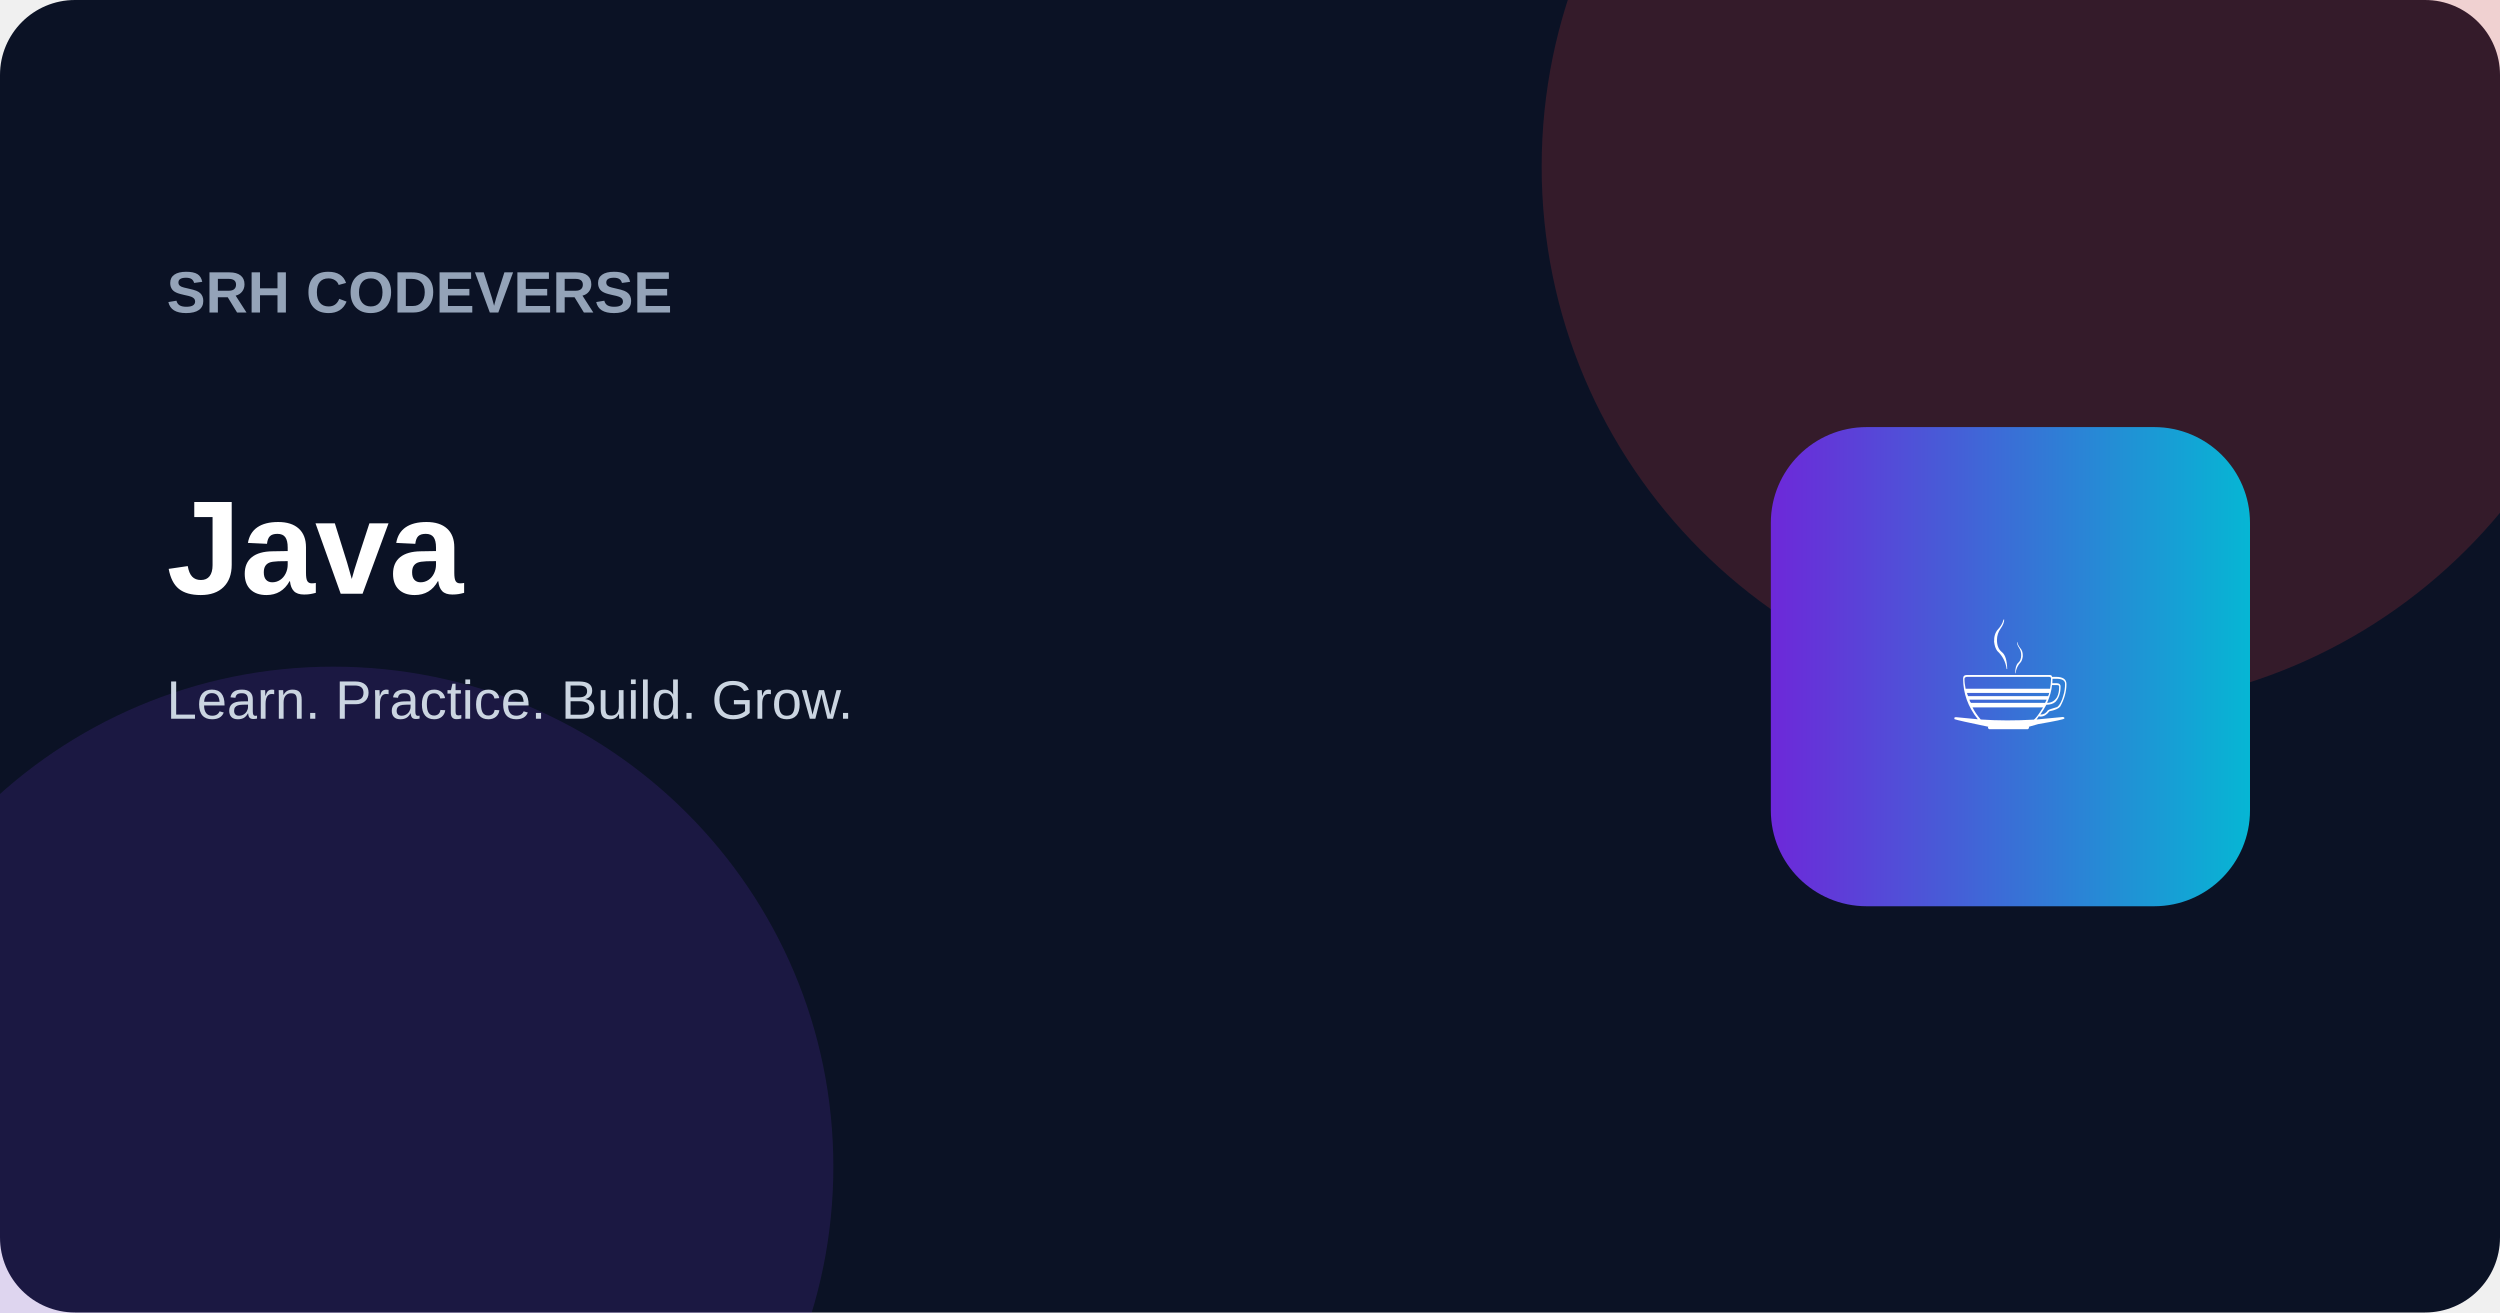
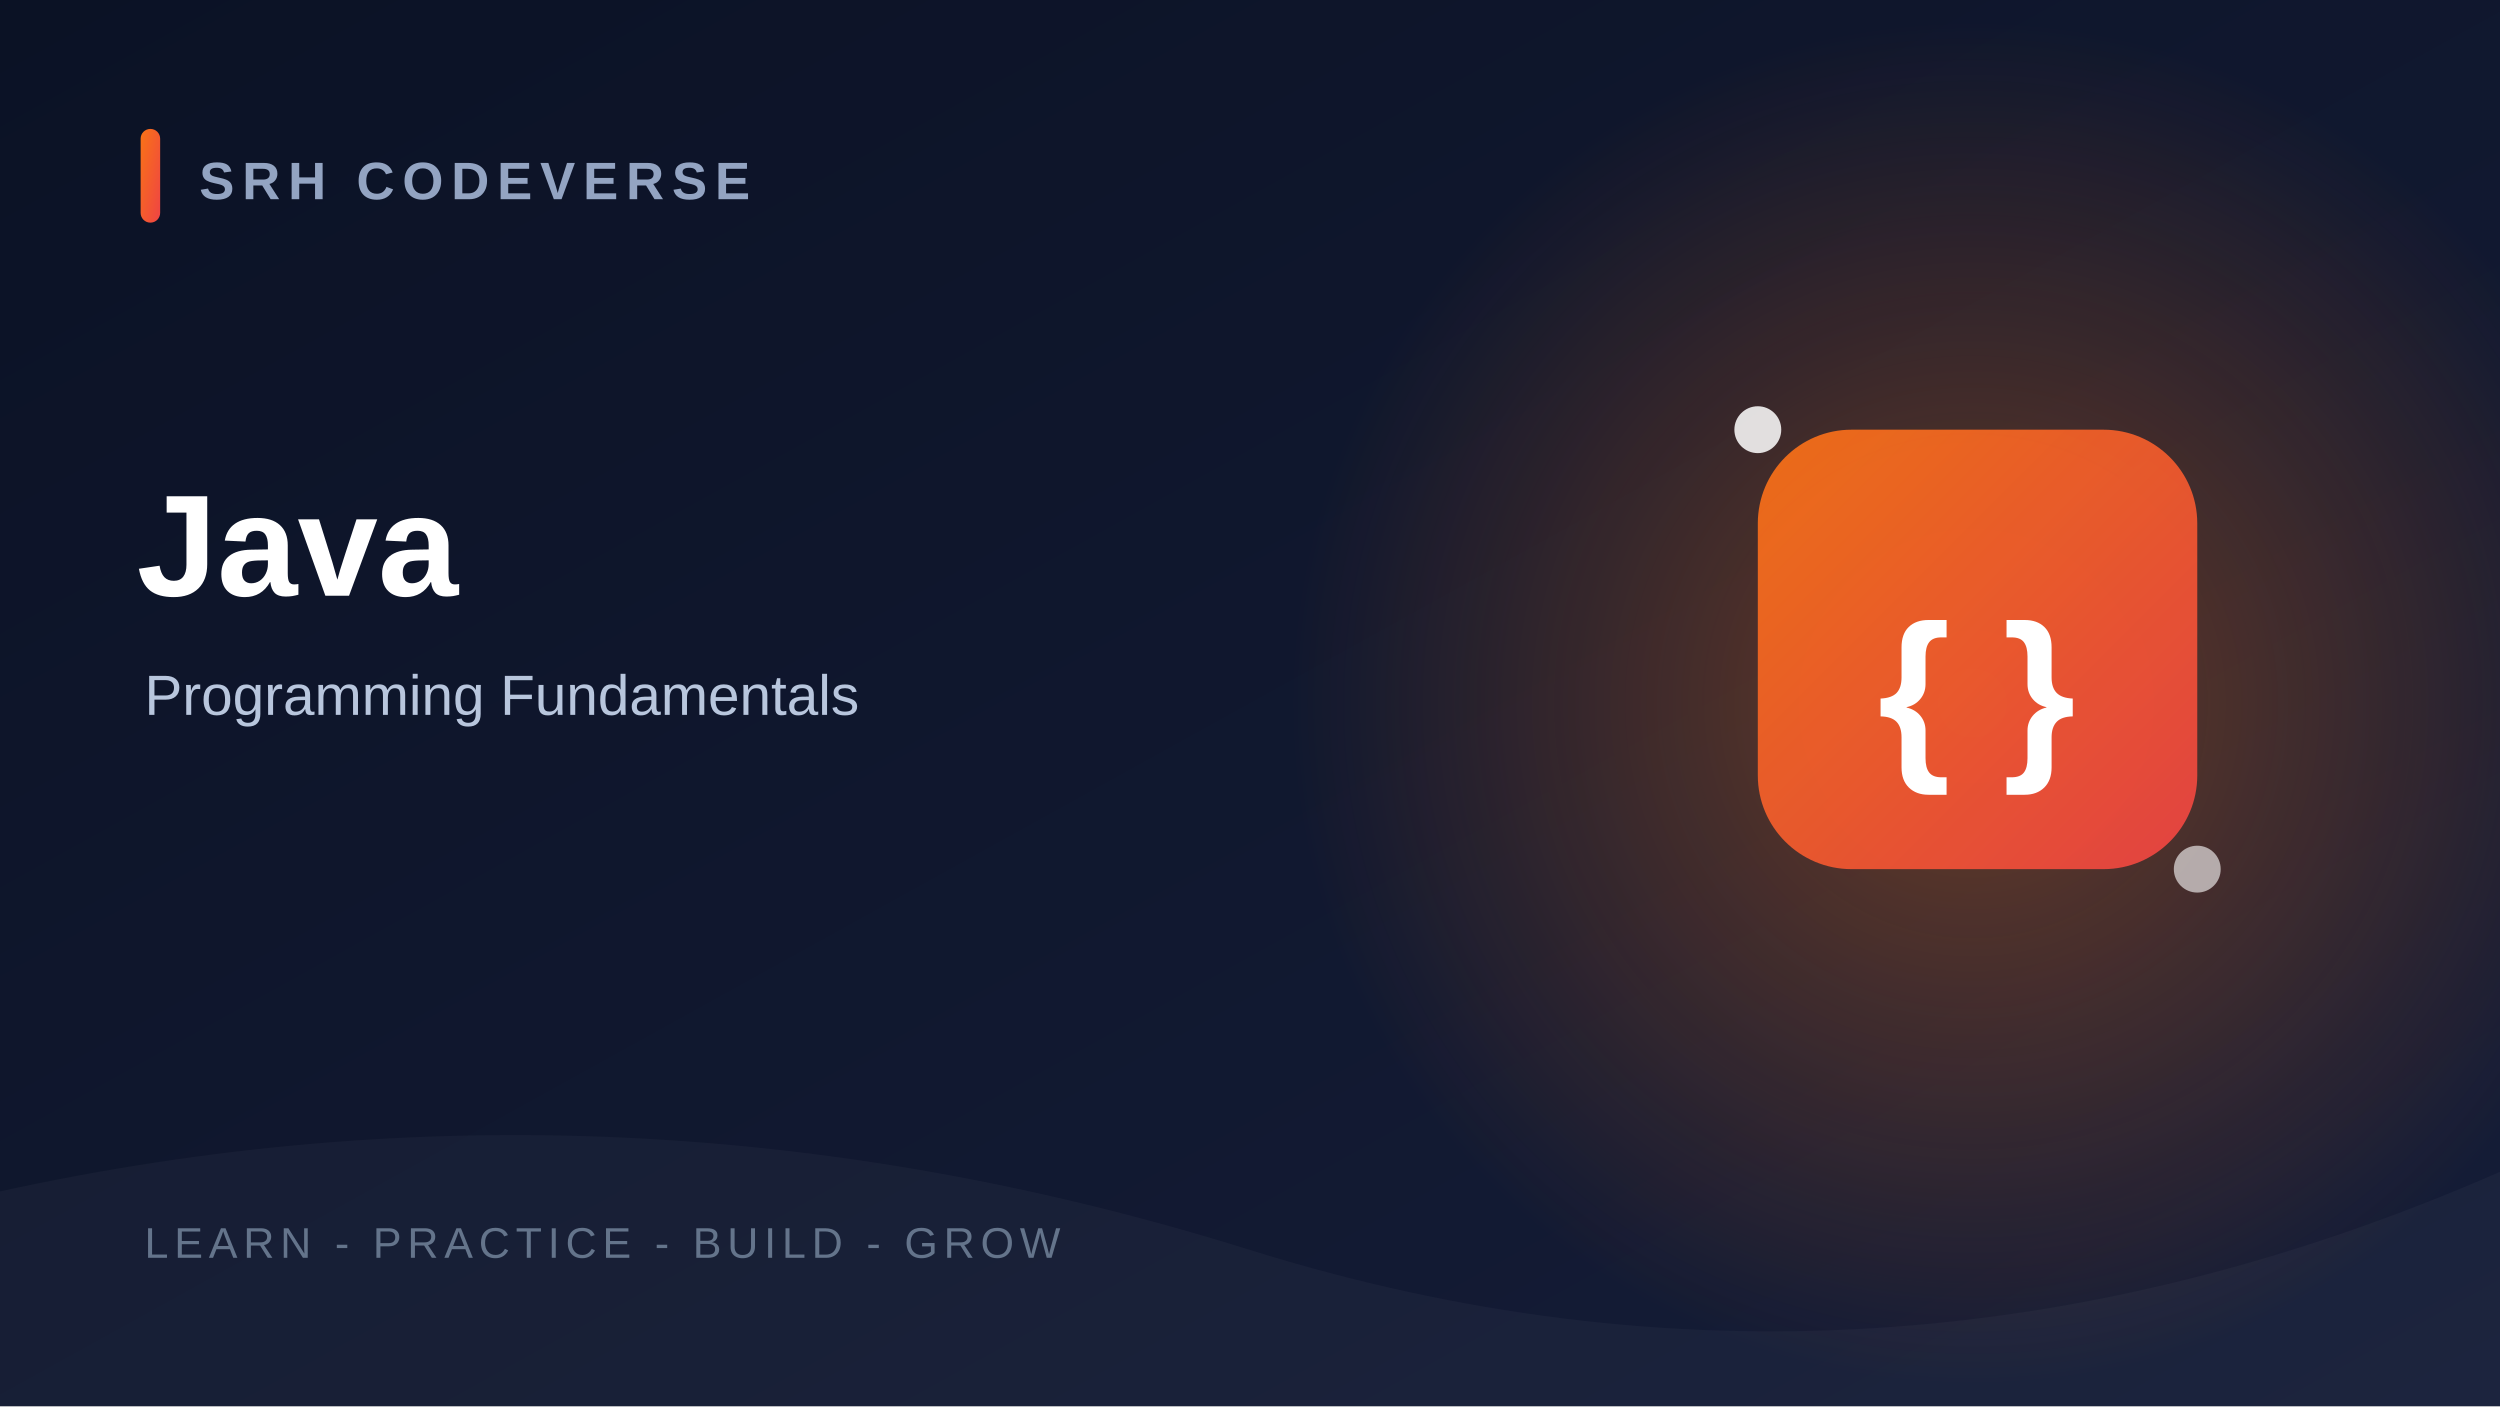
- <svg xmlns="http://www.w3.org/2000/svg" viewBox="0 0 1200 630">
+ <svg xmlns="http://www.w3.org/2000/svg" viewBox="0 0 1280 720" role="img" aria-label="Java course thumbnail">
  <defs>
-     <linearGradient id="g" x1="0" x2="1">
-       <stop stop-color="#6d28d9" />
-       <stop offset="1" stop-color="#06b6d4" />
+     <linearGradient id="bg" x1="0" y1="0" x2="1" y2="1">
+       <stop offset="0" stop-color="#0b1225" />
+       <stop offset="1" stop-color="#151d38" />
    </linearGradient>
+     <linearGradient id="accent" x1="0" y1="0" x2="1" y2="1">
+       <stop offset="0" stop-color="#f97316" />
+       <stop offset="1" stop-color="#ef4444" />
+     </linearGradient>
+     <radialGradient id="glow" cx="50%" cy="50%" r="50%">
+       <stop offset="0" stop-color="#f97316" stop-opacity=".38" />
+       <stop offset="1" stop-color="#f97316" stop-opacity="0" />
+     </radialGradient>
  </defs>
-   <rect width="1200" height="630" rx="36" fill="#0b1225" />
-   <circle cx="1000" cy="80" r="260" fill="#ef4444" opacity=".18" />
-   <circle cx="160" cy="560" r="240" fill="#7c3aed" opacity=".15" />
-   <text x="80" y="150" fill="#94a3b8" font-family="Arial" font-size="28" font-weight="700">SRH CODEVERSE</text>
-   <text x="80" y="285" fill="white" font-family="Arial" font-size="64" font-weight="900">Java</text>
-   <text x="80" y="345" fill="#cbd5e1" font-family="Arial" font-size="26">Learn. Practice. Build. Grow.</text>
-   <rect x="850" y="205" width="230" height="230" rx="46" fill="url(#g)" />
-   <text x="965" y="350" text-anchor="middle" fill="white" font-family="Arial" font-size="72" font-weight="900">☕</text>
+   <rect width="1280" height="720" fill="url(#bg)" />
+   <circle cx="1010" cy="360" r="350" fill="url(#glow)" />
+   <path d="M0 610 Q320 540 640 640 T1280 600 V720 H0 Z" fill="#ffffff" opacity=".035" />
+   <rect x="72" y="66" width="10" height="48" rx="5" fill="url(#accent)" />
+   <text x="102" y="102" fill="#93a4c2" font-family="Arial, Helvetica, sans-serif" font-size="27" font-weight="700" letter-spacing="4">SRH CODEVERSE</text>
+   <text x="70" y="305" fill="#ffffff" font-family="Arial, Helvetica, sans-serif" font-size="74" font-weight="800">Java</text>
+   <text x="74" y="366" fill="#b8c6dd" font-family="Arial, Helvetica, sans-serif" font-size="29">Programming Fundamentals</text>
+   <text x="74" y="644" fill="#64748b" font-family="Arial, Helvetica, sans-serif" font-size="22" letter-spacing="3">LEARN - PRACTICE - BUILD - GROW</text>
+   <g transform="translate(845 175)">
+     <rect x="55" y="45" width="225" height="225" rx="48" fill="url(#accent)" opacity=".92" />
+     <text x="167" y="212" text-anchor="middle" fill="#fff" font-family="Arial" font-size="96" font-weight="800">{ }</text>
+     <circle cx="55" cy="45" r="12" fill="#fff" opacity=".85" />
+     <circle cx="280" cy="270" r="12" fill="#fff" opacity=".6" />
+   </g>
</svg>
